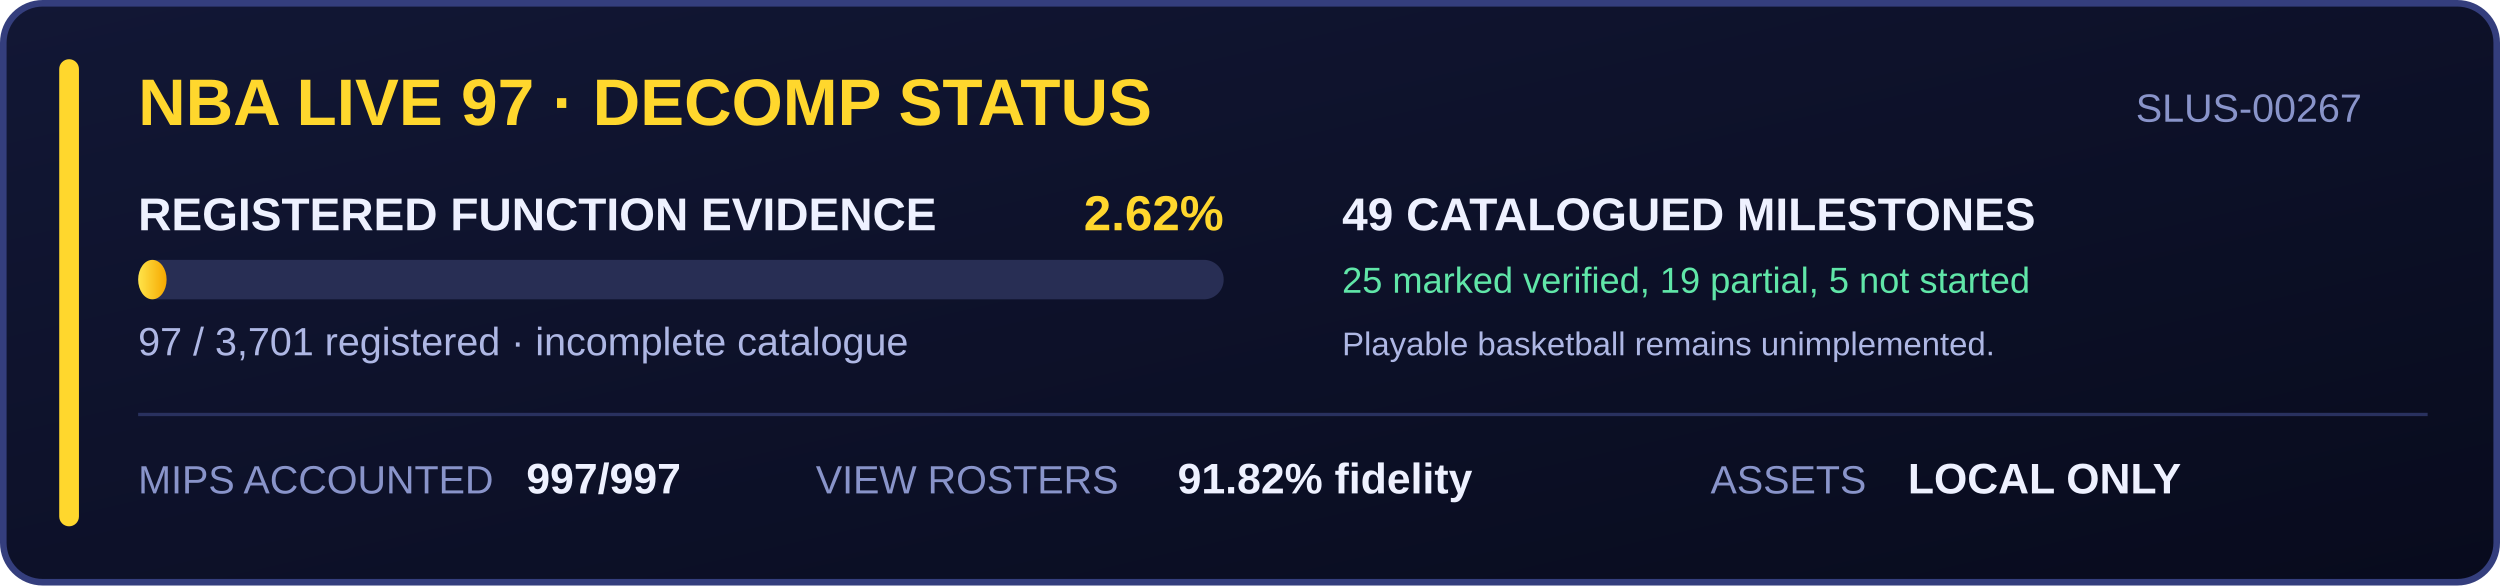
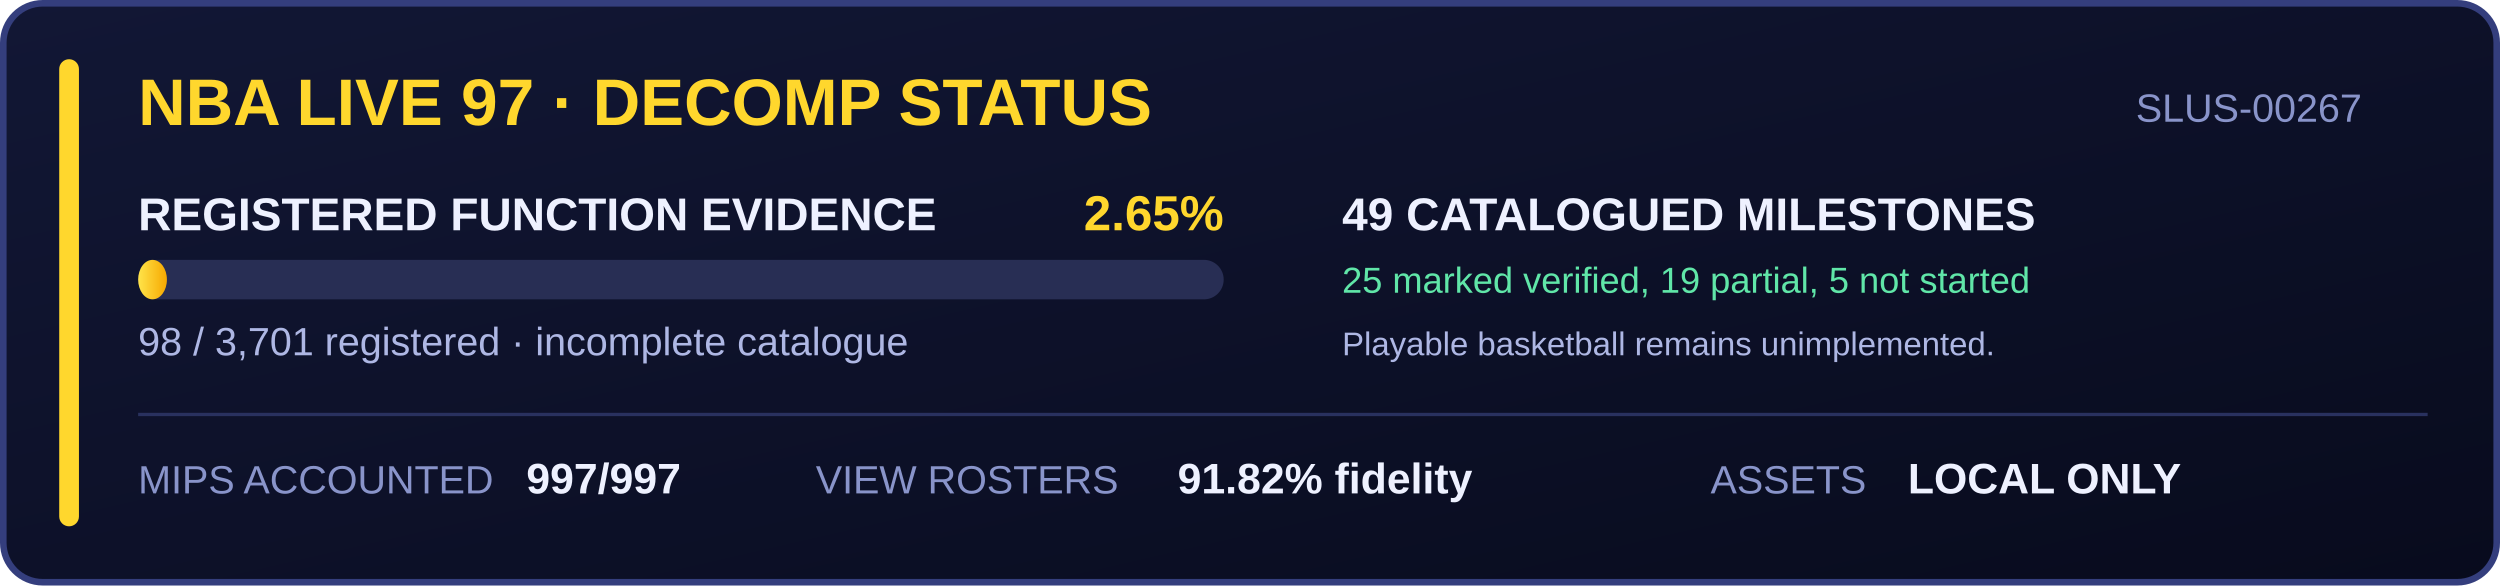
<svg xmlns="http://www.w3.org/2000/svg" width="760" height="178" viewBox="0 0 760 178" role="img" aria-labelledby="title desc">
  <defs>
    <linearGradient id="panel" x1="0" y1="0" x2="1" y2="1">
      <stop stop-color="#121735" />
      <stop offset="1" stop-color="#080b1d" />
    </linearGradient>
    <linearGradient id="gold" x1="0" y1="0" x2="1" y2="0">
      <stop stop-color="#ffe44a" />
      <stop offset="1" stop-color="#f6a800" />
    </linearGradient>
  </defs>
  <rect x="1" y="1" width="758" height="176" rx="12" fill="url(#panel)" stroke="#343e7d" stroke-width="2" />
  <rect x="18" y="18" width="6" height="142" rx="3" fill="#ffd72d" />
  <g font-family="Segoe UI, Arial, sans-serif">
    <text x="42" y="38" fill="#ffd72d" font-size="20" font-weight="700">NBA LIVE 97 · DECOMP STATUS</text>
    <text x="718" y="37" fill="#8994ca" font-size="12" text-anchor="end">SLUS-00267</text>
    <text x="42" y="70" fill="#eef1ff" font-size="14" font-weight="600">REGISTERED FUNCTION EVIDENCE</text>
-     <text x="372" y="70" fill="#ffd72d" font-size="15" font-weight="700" text-anchor="end">2.62%</text>
+     <text x="372" y="70" fill="#ffd72d" font-size="15" font-weight="700" text-anchor="end">2.65%</text>
    <rect x="42" y="79" width="330" height="12" rx="6" fill="#282e54" />
-     <rect x="42" y="79" width="8.65" height="12" rx="6" fill="url(#gold)" />
-     <text x="42" y="108" fill="#aeb7e4" font-size="12">97 / 3,701 registered · incomplete catalogue</text>
+     <rect x="42" y="79" width="8.74" height="12" rx="6" fill="url(#gold)" />
+     <text x="42" y="108" fill="#aeb7e4" font-size="12">98 / 3,701 registered · incomplete catalogue</text>
    <text x="408" y="70" fill="#eef1ff" font-size="14" font-weight="600">49 CATALOGUED MILESTONES</text>
    <text x="408" y="89" fill="#60e6a8" font-size="11">25 marked verified, 19 partial, 5 not started</text>
    <text x="408" y="108" fill="#aeb7e4" font-size="10">Playable basketball remains unimplemented.</text>
    <line x1="42" y1="126" x2="738" y2="126" stroke="#29315f" />
    <text x="42" y="150" fill="#8994ca" font-size="12">MIPS ACCOUNTED</text>
    <text x="160" y="150" fill="#eef1ff" font-size="13" font-weight="700">997/997</text>
    <text x="248" y="150" fill="#8994ca" font-size="12">VIEW ROSTERS</text>
    <text x="358" y="150" fill="#eef1ff" font-size="13" font-weight="700">91.82% fidelity</text>
    <text x="520" y="150" fill="#8994ca" font-size="12">ASSETS</text>
    <text x="580" y="150" fill="#eef1ff" font-size="13" font-weight="700">LOCAL ONLY</text>
  </g>
</svg>
